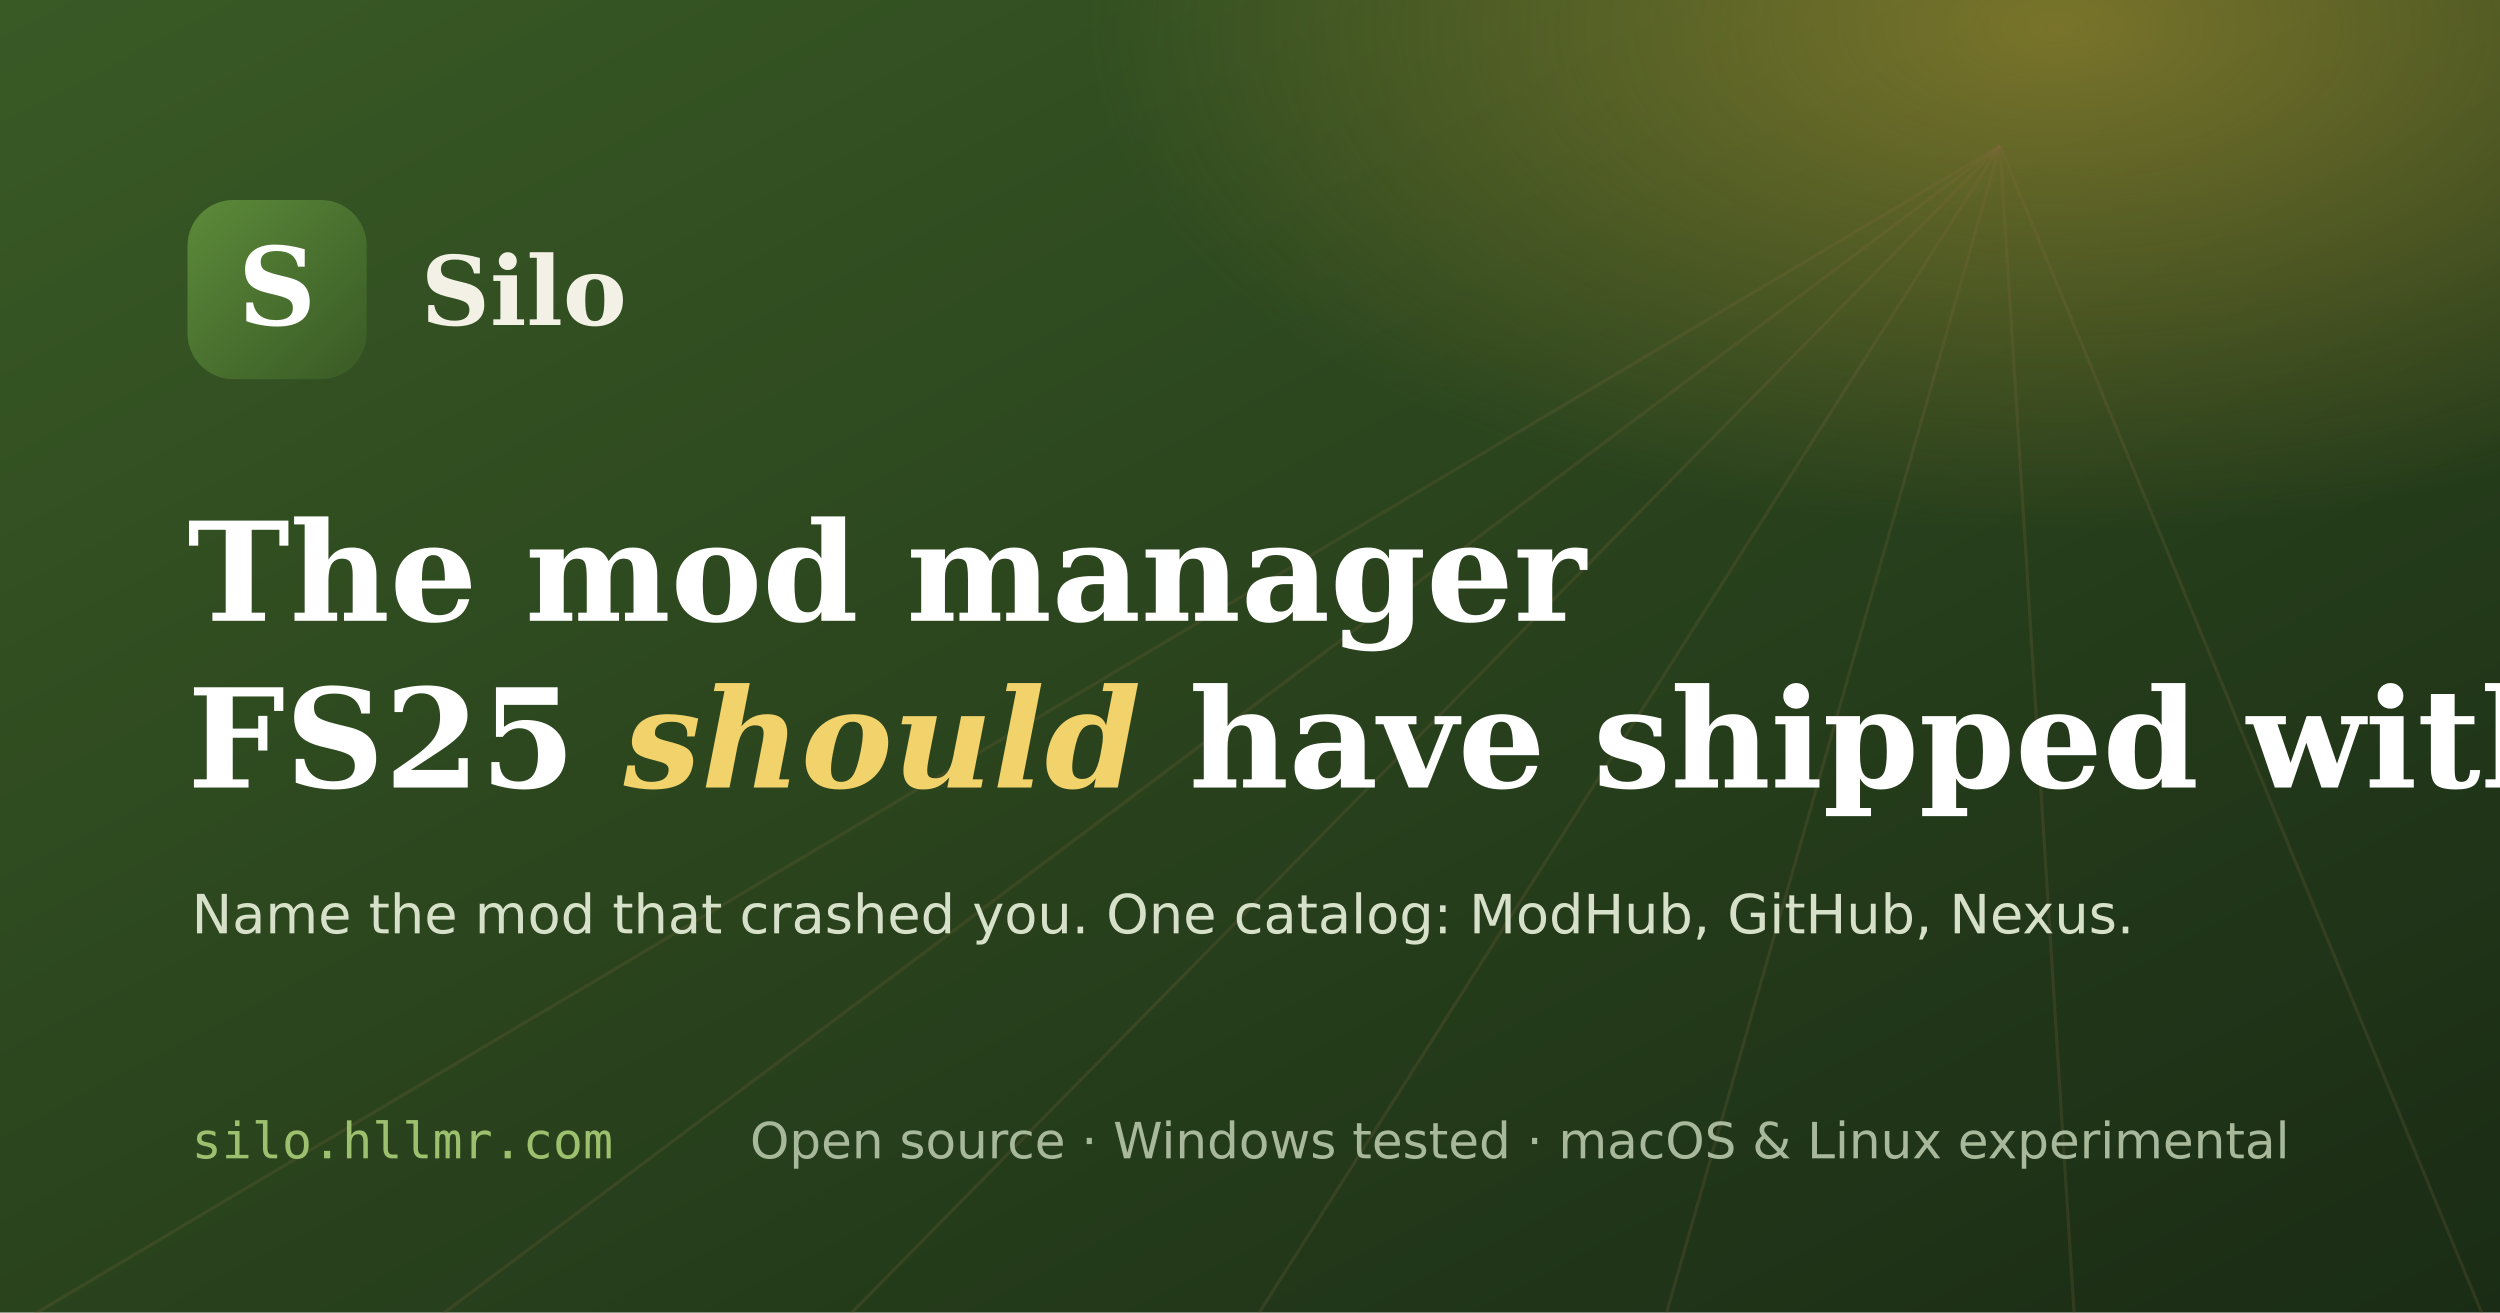
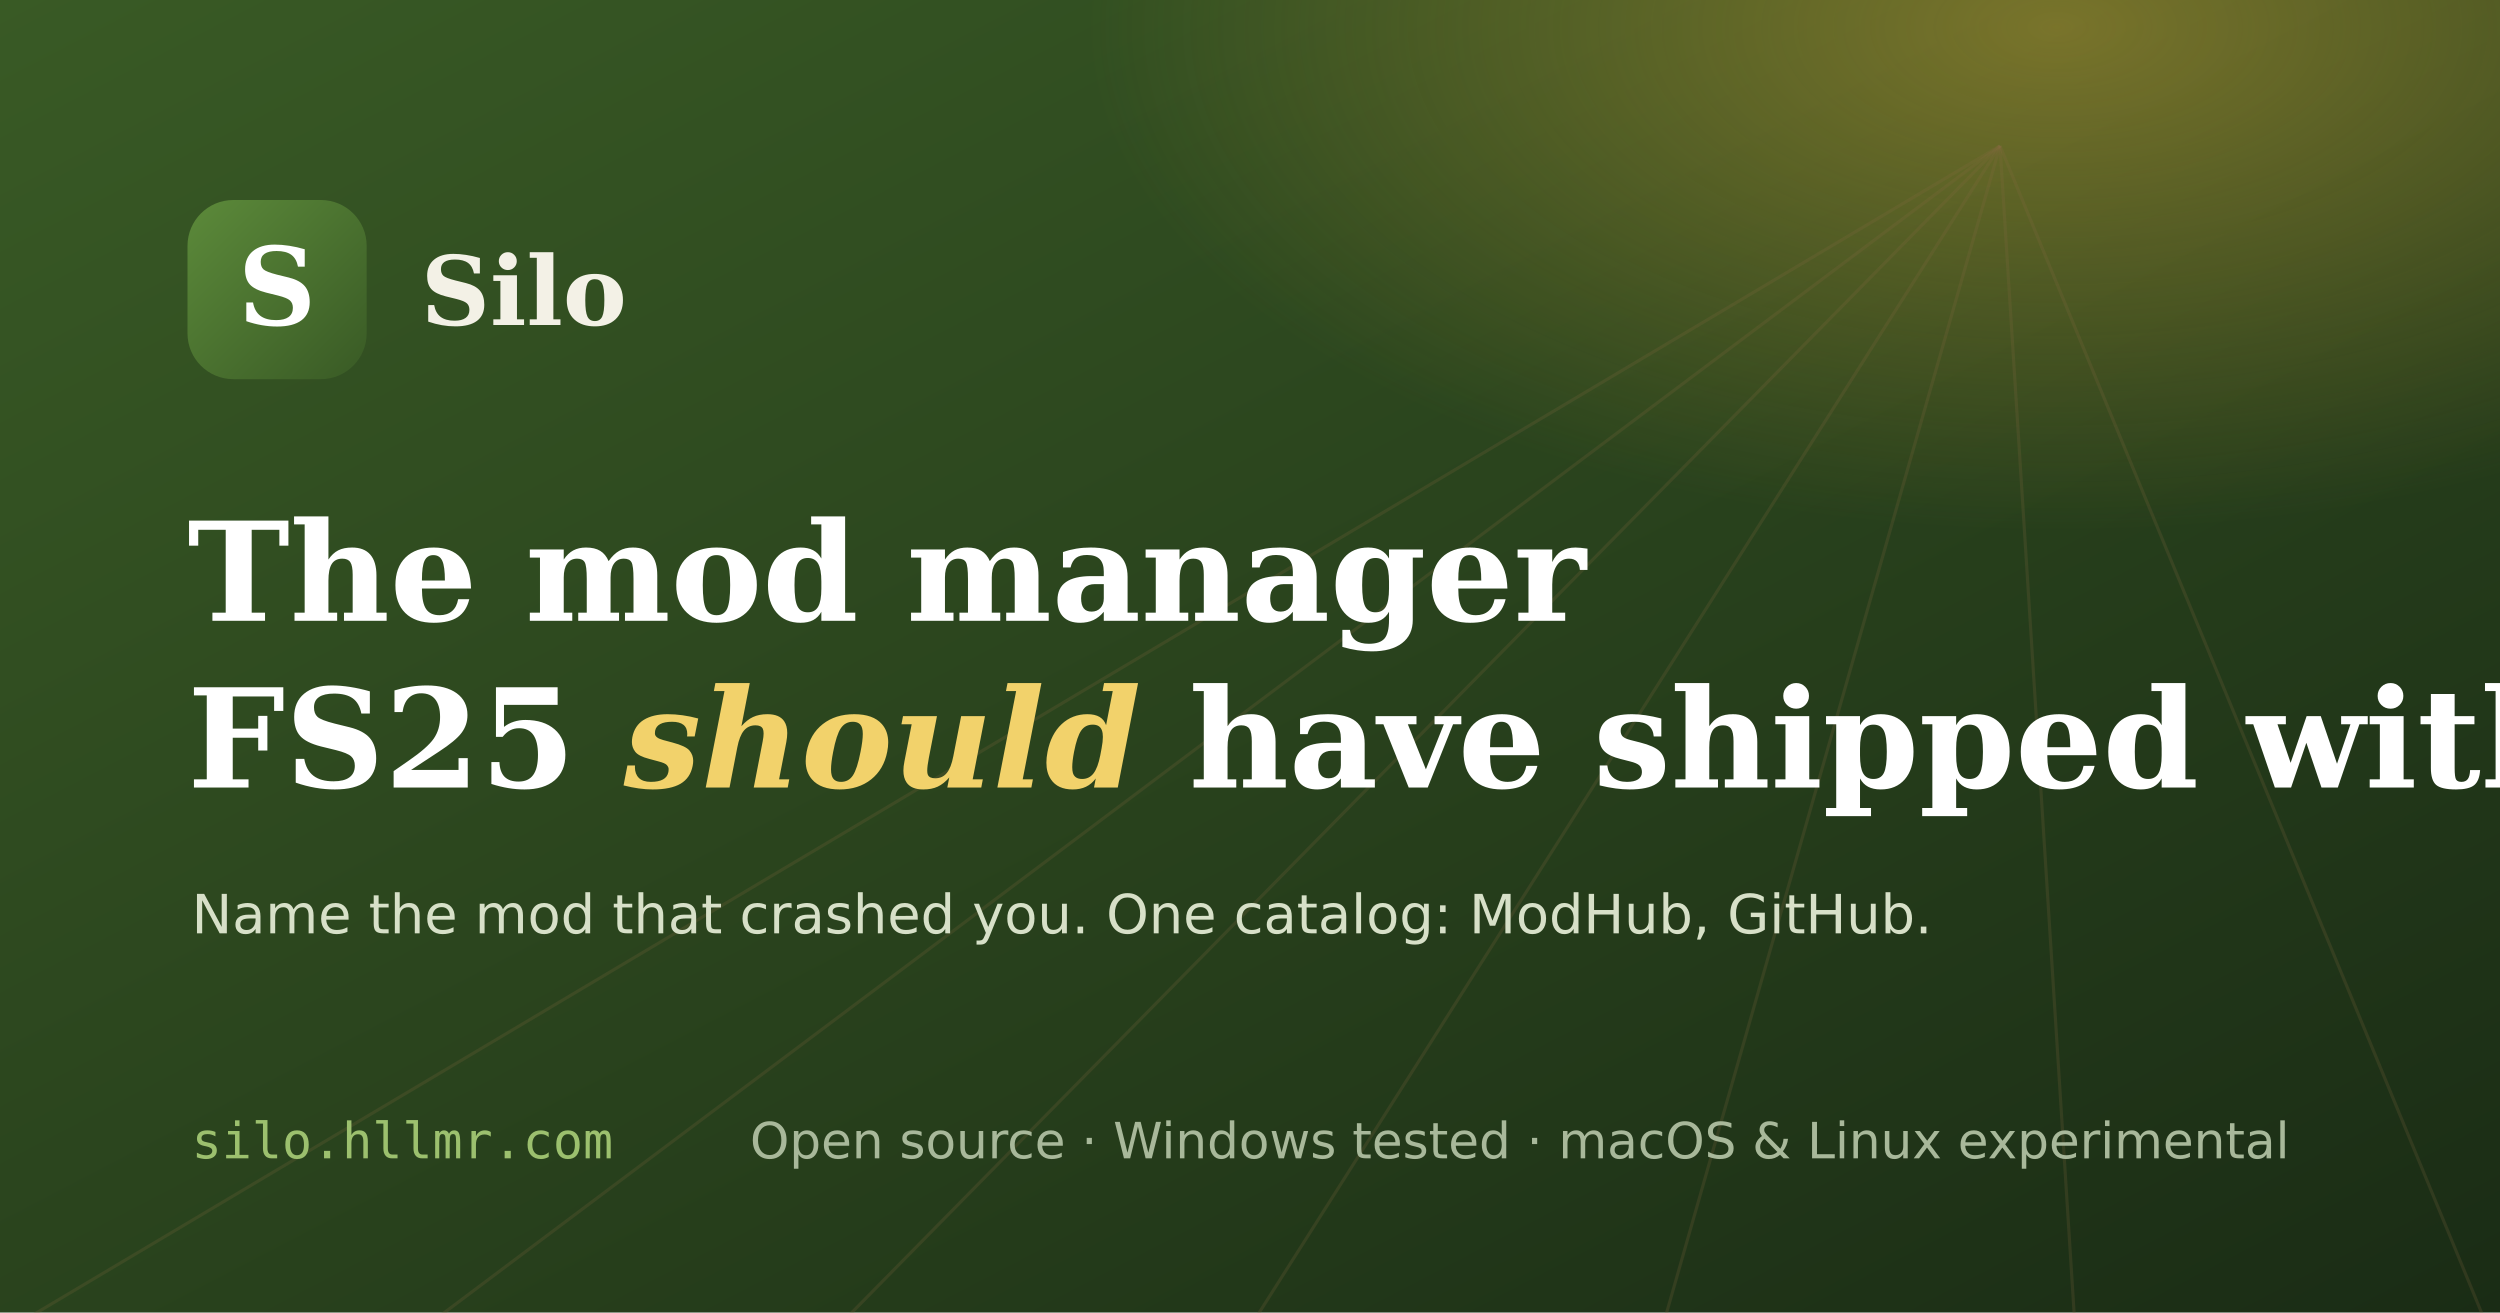
<svg xmlns="http://www.w3.org/2000/svg" width="1200" height="630" viewBox="0 0 1200 630">
  <defs>
    <linearGradient id="bg" x1="0" y1="0" x2="1" y2="1">
      <stop offset="0" stop-color="#395a25" />
      <stop offset="1" stop-color="#1a2c15" />
    </linearGradient>
    <radialGradient id="glow" cx="0.82" cy="0.02" r="0.7">
      <stop offset="0" stop-color="#e3b23c" stop-opacity="0.42" />
      <stop offset="0.55" stop-color="#e3b23c" stop-opacity="0" />
    </radialGradient>
    <linearGradient id="tile" x1="0" y1="0" x2="1" y2="1">
      <stop offset="0" stop-color="#5c8a3a" />
      <stop offset="1" stop-color="#395a25" />
    </linearGradient>
  </defs>
  <rect width="1200" height="630" fill="url(#bg)" />
  <rect width="1200" height="630" fill="url(#glow)" />
  <g stroke="#8a6a45" stroke-opacity="0.20" stroke-width="1.5">
    <line x1="-100" y1="700" x2="960" y2="70" />
    <line x1="120" y1="700" x2="960" y2="70" />
    <line x1="340" y1="700" x2="960" y2="70" />
    <line x1="560" y1="700" x2="960" y2="70" />
    <line x1="780" y1="700" x2="960" y2="70" />
    <line x1="1000" y1="700" x2="960" y2="70" />
    <line x1="1220" y1="700" x2="960" y2="70" />
  </g>
  <g transform="translate(90,96)">
    <rect width="86" height="86" rx="22" fill="url(#tile)" />
    <text x="43" y="60" text-anchor="middle" font-family="Georgia, 'DejaVu Serif', serif" font-weight="700" font-size="52" fill="#ffffff">S</text>
    <text x="112" y="60" font-family="Georgia, 'DejaVu Serif', serif" font-weight="700" font-size="46" fill="#f3f1e6">Silo</text>
  </g>
  <text x="90" y="298" font-family="Georgia, 'DejaVu Serif', serif" font-weight="700" font-size="66" fill="#ffffff">The mod manager</text>
  <text x="90" y="378" font-family="Georgia, 'DejaVu Serif', serif" font-weight="700" font-size="66" fill="#ffffff">FS25 <tspan fill="#f2d26b" font-style="italic">should</tspan> have shipped with.</text>
-   <text x="92" y="448" font-family="'DejaVu Sans', sans-serif" font-size="26" fill="#d7e0c8">Name the mod that crashed you. One catalog: ModHub, GitHub, Nexus.</text>
+   <text x="92" y="448" font-family="'DejaVu Sans', sans-serif" font-size="26" fill="#d7e0c8">Name the mod that crashed you. One catalog: ModHub, GitHub.</text>
  <text x="92" y="556" font-family="'DejaVu Sans Mono', monospace" font-size="24" fill="#9cc06e">silo.hllmr.com</text>
  <text x="360" y="556" font-family="'DejaVu Sans', sans-serif" font-size="24" fill="#a8b89a">Open source · Windows tested · macOS &amp; Linux experimental</text>
</svg>
